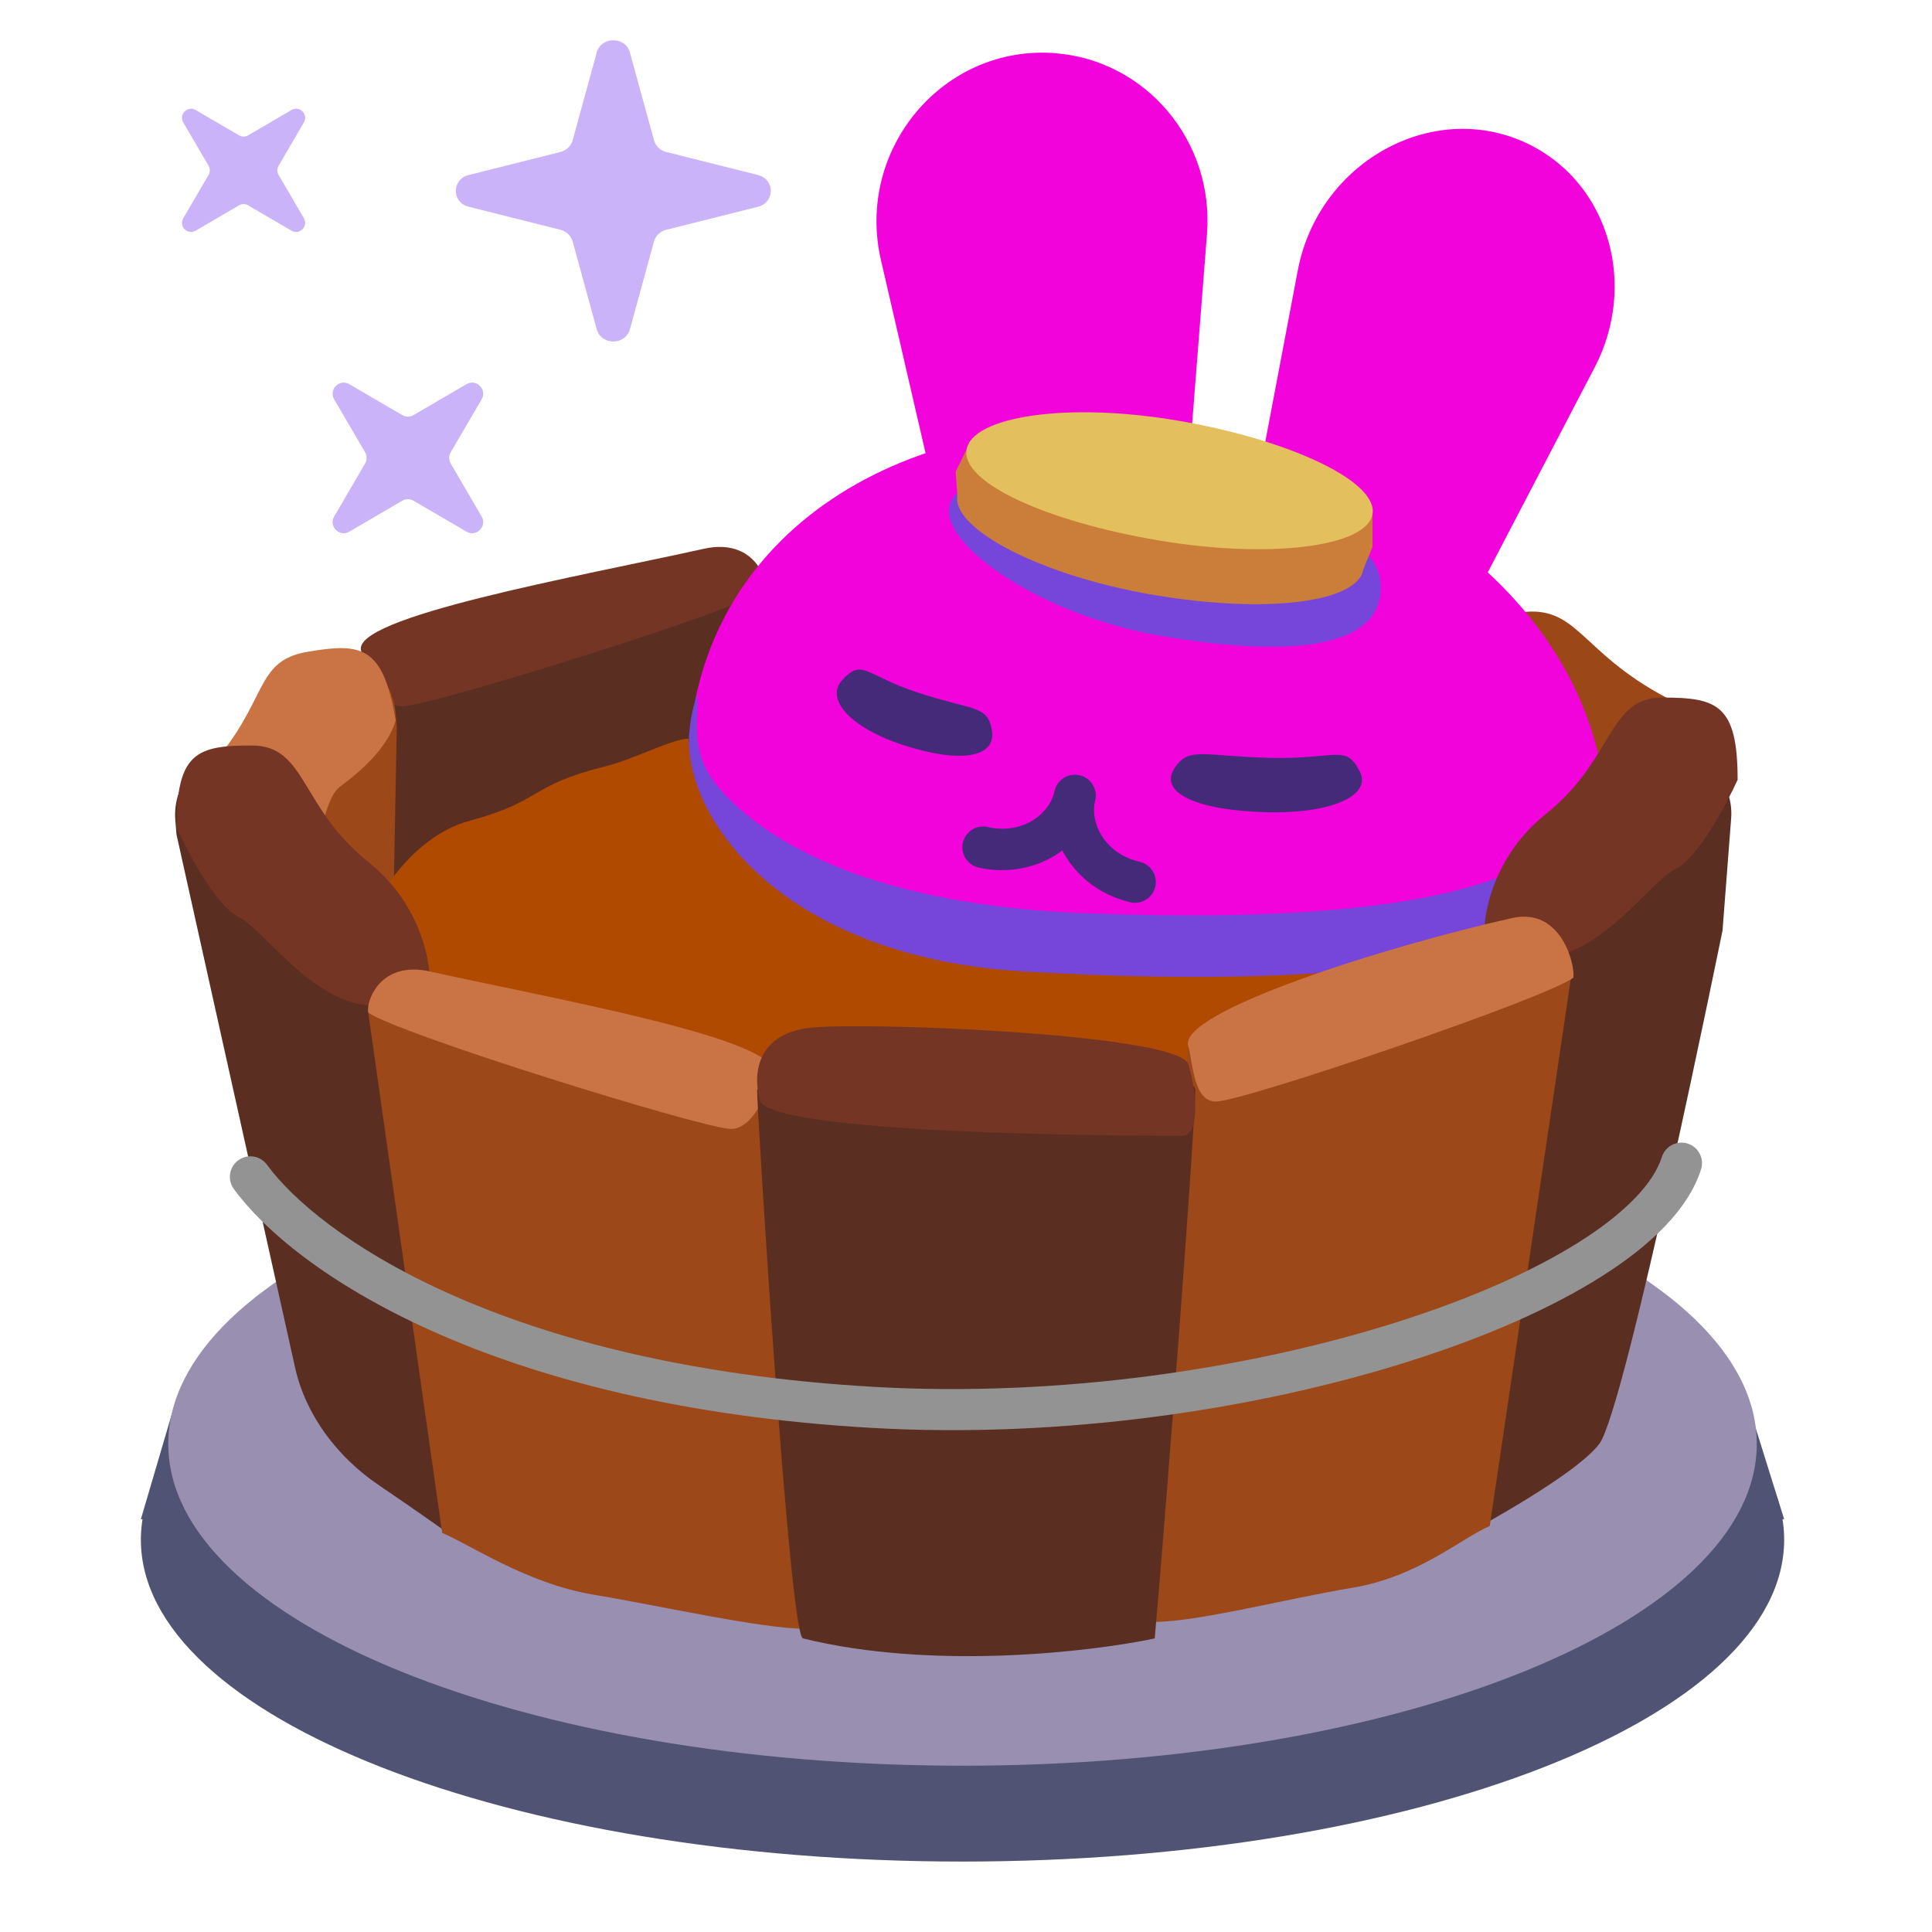
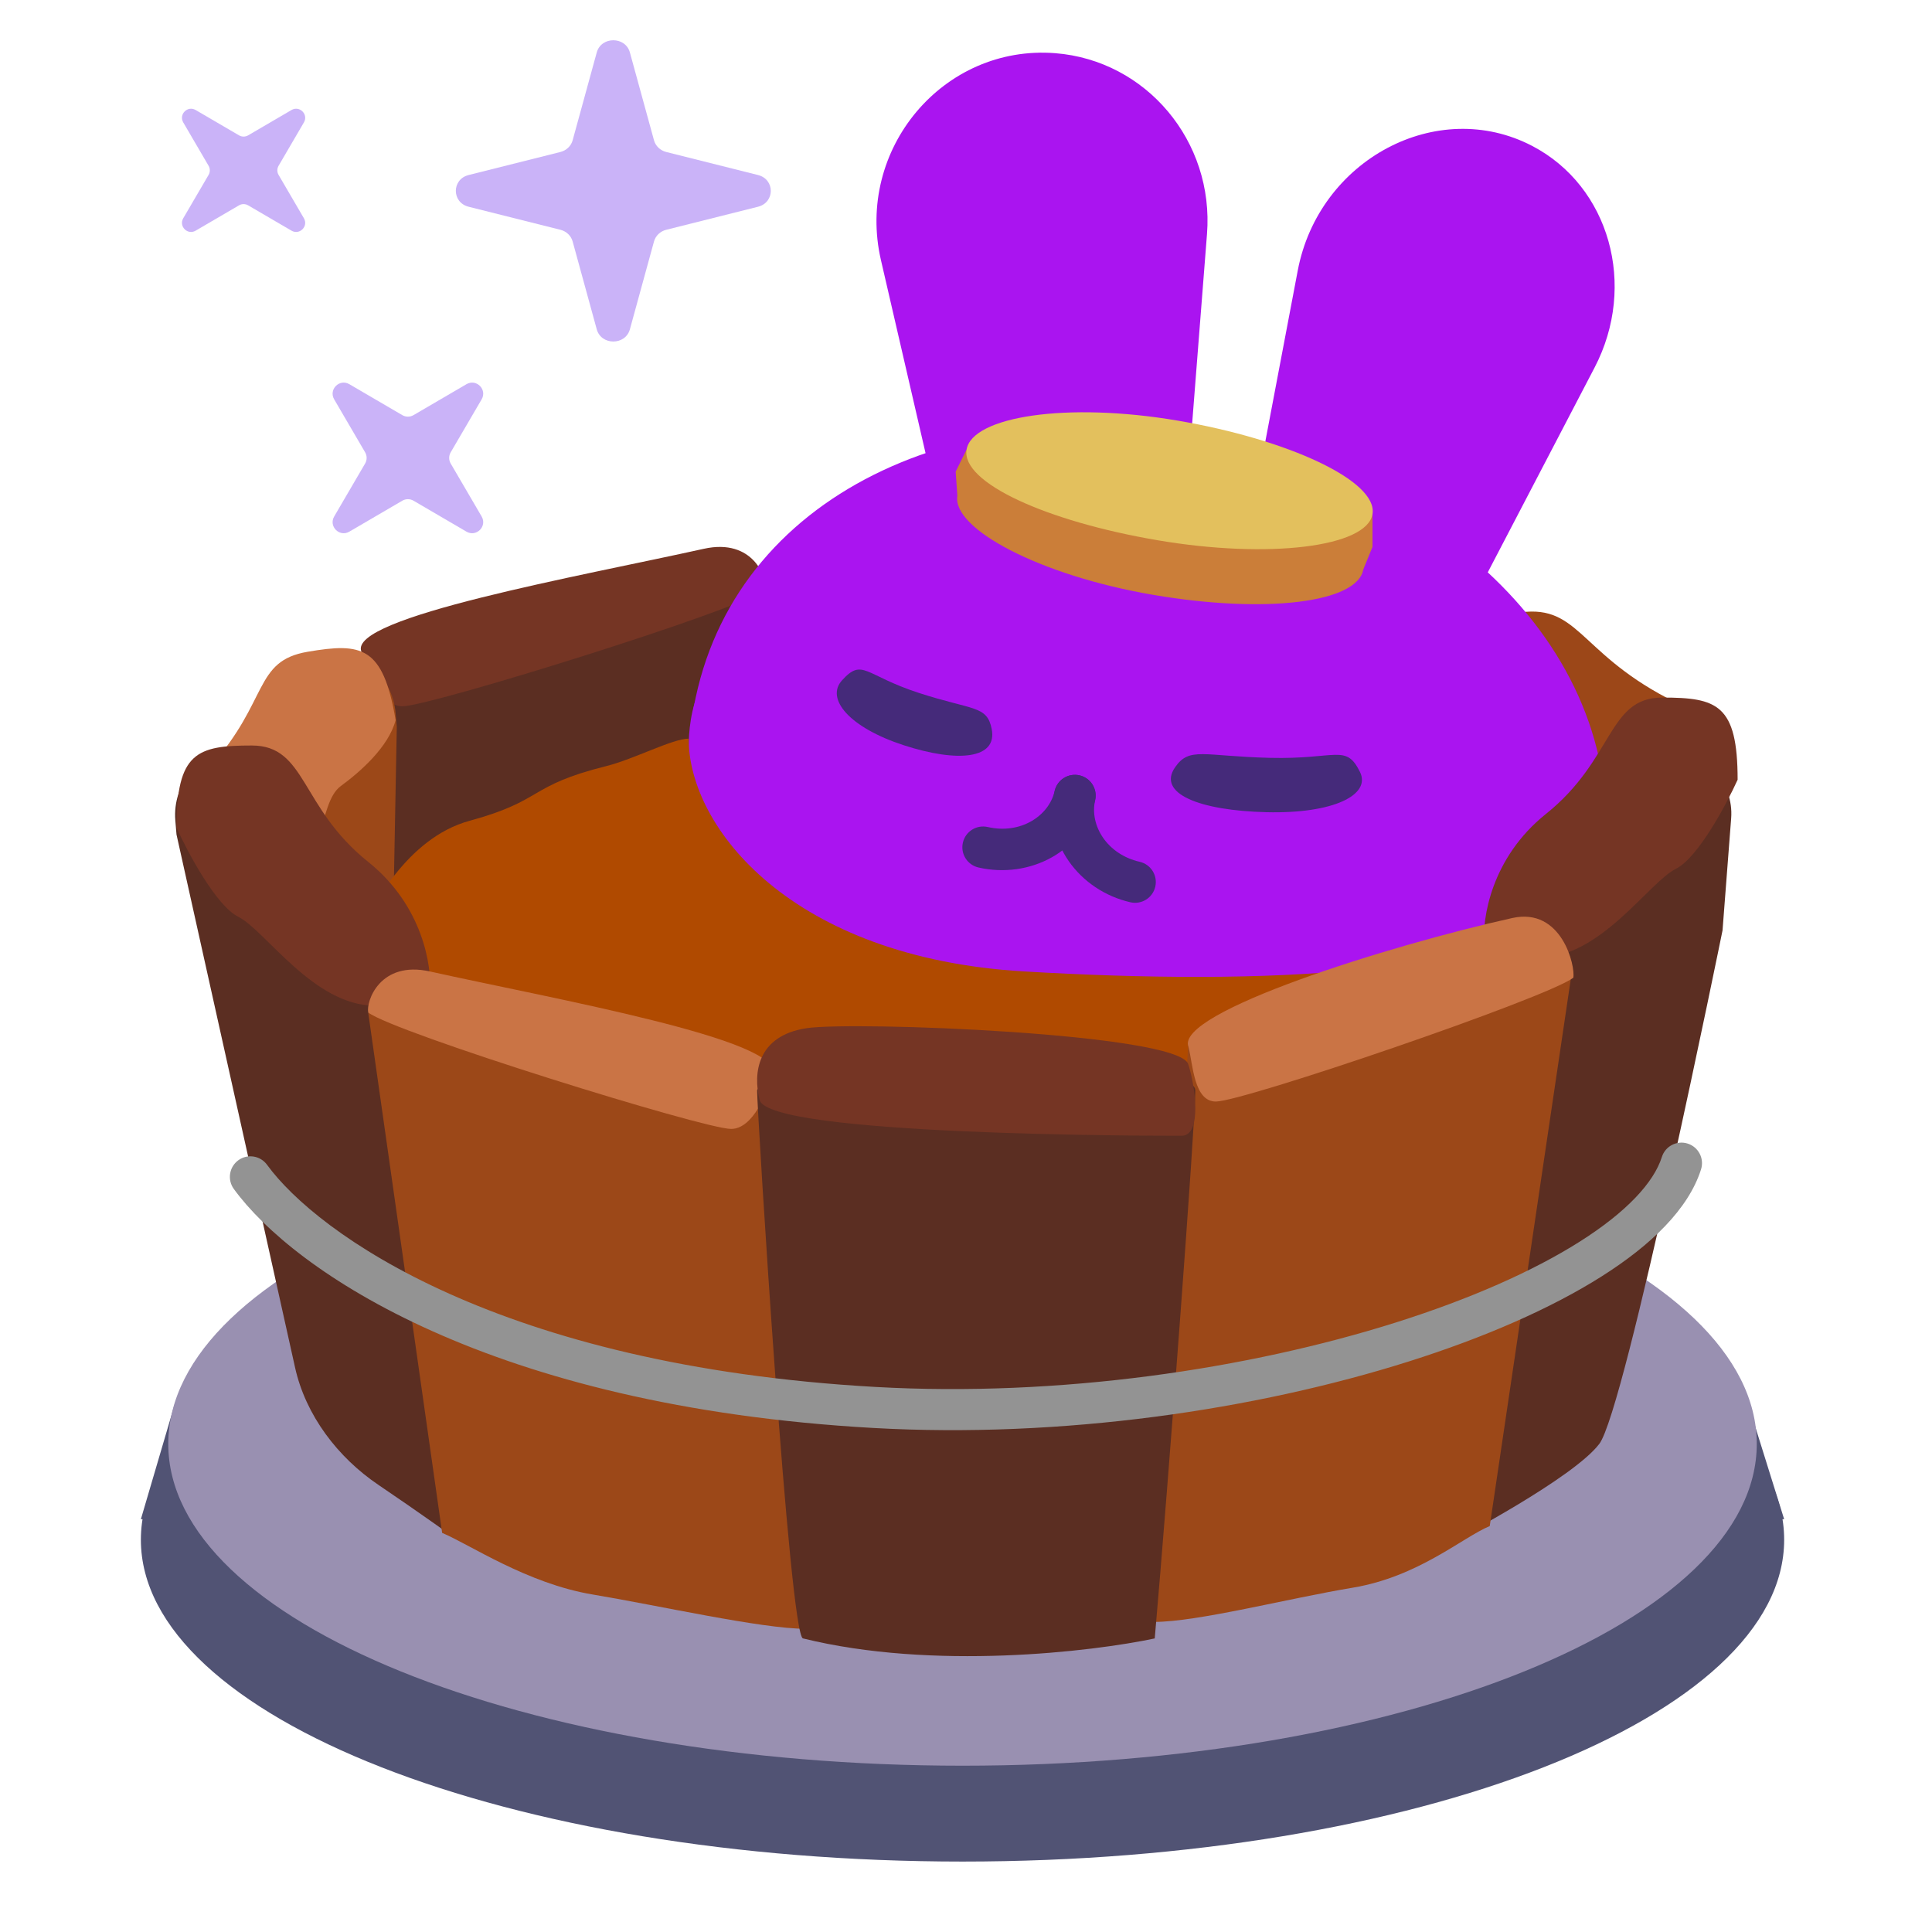
<svg xmlns="http://www.w3.org/2000/svg" width="192" height="192" fill="none" viewBox="0 0 192 192">
  <path fill="#515374" d="M177.308 153.019C177.308 170.681 140.75 185 95.654 185C50.558 185 14 170.681 14 153.019C14 135.356 50.558 121.038 95.654 121.038C140.75 121.038 177.308 135.356 177.308 153.019Z" />
  <path fill="#515374" d="M177.308 150.977L173.906 140.09L17.402 139.41L14 150.977H177.308Z" />
  <path fill="#9990B1" d="M174.586 143.492C174.586 161.155 139.247 175.474 95.654 175.474C52.061 175.474 16.722 161.155 16.722 143.492C16.722 125.83 52.061 111.511 95.654 111.511C139.247 111.511 174.586 125.83 174.586 143.492Z" />
  <path fill="#5B2E22" d="M70.615 109.657L76.059 58.623L35.912 64.747L33.19 115.781C37.5 115.781 47.752 115.509 54.284 114.42C60.817 113.331 67.893 110.791 70.615 109.657Z" />
  <path fill="#753524" d="M107.359 109.47L112.803 58.436L72.656 64.56L69.935 115.594C74.244 115.594 84.496 115.322 91.028 114.233C97.561 113.144 104.638 110.604 107.359 109.47Z" />
  <path fill="#753524" d="M69.935 54.54C74.872 53.443 76.285 57.489 76.058 58.623C73.337 60.664 42.717 70.191 39.995 70.191C37.817 70.191 36.365 66.562 35.912 64.747C34.551 61.345 57.687 57.262 69.935 54.54Z" />
  <path fill="#6D2310" d="M77.18 59.969C72.151 60.506 72.103 64.792 72.68 65.794C75.912 66.859 107.971 66.109 110.55 65.24C112.614 64.545 112.83 60.642 112.681 58.778C112.884 55.119 89.656 58.638 77.18 59.969Z" />
  <path fill="#9C4818" d="M38.193 138.02L39.433 72.239L39.315 70.851C38.997 67.131 35.685 64.399 31.973 64.794C29.469 65.061 27.329 66.716 26.442 69.073L24.561 74.077L22.264 80.466C21.84 81.648 21.623 82.894 21.622 84.149L21.622 89.737C24.603 115.511 31.829 137.368 31.829 137.368C31.829 137.368 35.7 139.594 38.193 138.02Z" />
  <path fill="#9C4818" d="M149.409 137.135L148.169 71.354L148.288 69.966C148.606 66.246 151.917 63.514 155.63 63.909C158.134 64.175 160.274 65.831 161.16 68.188L163.041 73.192L165.338 79.581C165.763 80.763 165.98 82.009 165.98 83.264L165.98 88.852C162.999 114.626 155.773 136.483 155.773 136.483C155.773 136.483 151.903 138.709 149.409 137.135Z" />
  <path fill="#CA7445" d="M33.871 78.115C35.835 76.677 38.619 74.218 39.319 71.568C38.065 64.189 35.938 63.86 30.572 64.772C25.205 65.685 26.738 69.621 20.942 76.128C16.976 80.581 20.01 88.774 26.684 87.639C32.722 86.613 31.416 79.913 33.871 78.115Z" />
  <path fill="#9C4718" d="M152.201 76.625C149.467 75.854 145.424 74.308 143.603 71.732C142.065 63.286 144.279 62.09 150.555 60.946C156.832 59.803 156.7 64.65 165.665 69.362C171.8 72.587 171.7 82.614 163.893 84.037C156.832 85.323 155.619 77.589 152.201 76.625Z" />
-   <path fill="#f303dc" d="M87.548 25.855C84.997 14.815 93.753 4.415 104.864 5.285C113.918 5.995 120.672 14.043 119.95 23.262L117.465 54.97C116.958 61.448 111.389 66.295 105.027 65.797C100.021 65.405 95.846 61.765 94.697 56.792L87.548 25.855Z" />
-   <path fill="#f303dc" d="M128.969 26.887C131.063 15.849 142.844 9.587 152.269 14.503C159.948 18.508 162.723 28.37 158.467 36.529L143.83 64.594C140.839 70.328 134.04 72.695 128.644 69.88C124.398 67.666 122.158 62.791 123.101 57.819L128.969 26.887Z" />
-   <path fill="#f303dc" d="M69.14 69.308C64.686 90.131 81.728 108.71 106.518 114.012C131.308 119.314 154.459 109.332 158.913 88.509C163.367 67.686 146.325 49.107 121.535 43.805C96.745 38.503 73.594 48.484 69.14 69.308Z" />
-   <path fill="#7645D9" d="M68.436 74.767C68.436 73.524 68.436 71.365 69.328 68.963C69.328 72.194 68.521 75.084 71.751 78.654C76.553 83.963 87.094 89.99 108.092 90.768C129.089 91.546 158.936 90.768 158.936 76.128C164.589 97.125 155.739 93.998 143.625 95.613C111.815 99.855 91.04 95.504 80.634 93.988C70.228 92.471 68.436 80.075 68.436 74.767Z" />
+   <path fill="#AA14F0" d="M87.548 25.855C84.997 14.815 93.753 4.415 104.864 5.285C113.918 5.995 120.672 14.043 119.95 23.262L117.465 54.97C116.958 61.448 111.389 66.295 105.027 65.797C100.021 65.405 95.846 61.765 94.697 56.792L87.548 25.855Z" />
+   <path fill="#AA14F0" d="M128.969 26.887C131.063 15.849 142.844 9.587 152.269 14.503C159.948 18.508 162.723 28.37 158.467 36.529L143.83 64.594C140.839 70.328 134.04 72.695 128.644 69.88C124.398 67.666 122.158 62.791 123.101 57.819L128.969 26.887Z" />
+   <path fill="#AA14F0" d="M69.14 69.308C64.686 90.131 81.728 108.71 106.518 114.012C131.308 119.314 154.459 109.332 158.913 88.509C163.367 67.686 146.325 49.107 121.535 43.805C96.745 38.503 73.594 48.484 69.14 69.308Z" />
+   <path fill="#AA14F0" d="M68.436 74.767C68.436 73.524 68.436 71.365 69.328 68.963C69.328 72.194 68.521 75.084 71.751 78.654C76.553 83.963 87.094 89.99 108.092 90.768C129.089 91.546 158.936 90.768 158.936 76.128C164.589 97.125 155.739 93.998 143.625 95.613C111.815 99.855 91.04 95.504 80.634 93.988C70.228 92.471 68.436 80.075 68.436 74.767Z" />
  <path fill="#452A7A" d="M126.205 75.314C132.864 75.478 133.746 73.89 135.147 76.703C136.289 78.996 132.517 80.88 125.859 80.716C119.201 80.553 114.969 78.863 116.779 76.251C118.208 74.189 119.547 75.15 126.205 75.314Z" />
  <path fill="#452A7A" d="M91.306 68.859C85.915 67.106 85.731 65.354 83.682 67.608C82.012 69.447 84.416 72.306 89.807 74.059C95.198 75.812 99.146 75.428 98.554 72.443C98.087 70.087 96.698 70.611 91.306 68.859Z" />
  <path fill="#452A7A" fill-rule="evenodd" d="M107.282 77.054C106.171 76.799 105.065 77.494 104.811 78.604C103.648 83.682 107.244 88.501 112.34 89.667C113.451 89.922 114.557 89.227 114.811 88.117C115.066 87.006 114.371 85.899 113.261 85.645C110.017 84.903 108.26 82.029 108.833 79.525C109.087 78.415 108.393 77.308 107.282 77.054Z" clip-rule="evenodd" />
  <path fill="#452A7A" fill-rule="evenodd" d="M107.282 77.053C106.172 76.799 105.065 77.493 104.811 78.604C104.238 81.108 101.405 82.931 98.162 82.189C97.051 81.934 95.944 82.629 95.69 83.739C95.436 84.85 96.13 85.957 97.241 86.211C102.336 87.377 107.671 84.602 108.833 79.525C109.087 78.414 108.393 77.308 107.282 77.053Z" clip-rule="evenodd" />
-   <path fill="#7645D9" d="M137.165 57.657C137.972 64.925 127.235 65.219 115.387 63.199C103.539 61.18 93.672 54.273 94.327 50.427C94.983 46.581 105.212 45.613 117.06 47.633C128.908 49.653 136.716 53.619 137.165 57.657Z" />
+   <path fill="#AA14F0" d="M137.165 57.657C137.972 64.925 127.235 65.219 115.387 63.199C103.539 61.18 93.672 54.273 94.327 50.427C94.983 46.581 105.212 45.613 117.06 47.633C128.908 49.653 136.716 53.619 137.165 57.657Z" />
  <path fill="#CB7E39" d="M135.481 56.593C134.921 59.875 125.872 61.036 114.612 59.117C103.352 57.198 94.582 52.541 95.141 49.259C95.701 45.977 105.378 45.314 116.638 47.233C127.897 49.153 136.04 53.312 135.481 56.593Z" />
  <path fill="#CB7E39" d="M136.397 51.093L96.058 44.675L94.973 46.868L95.141 49.259L135.48 56.593L136.397 54.353V51.093Z" />
  <path fill="#E3C05D" d="M136.397 51.093C135.838 54.374 126.055 55.567 115.014 53.685C103.973 51.803 95.499 47.957 96.058 44.675C96.617 41.394 105.998 39.919 117.04 41.801C128.081 43.683 136.956 47.811 136.397 51.093Z" />
  <path fill="#B04A00" d="M46.662 81.571C40.338 83.296 36.908 90.417 35.774 92.459C52.786 110.15 82.725 114.233 124.233 114.914C165.741 115.594 169.686 89.056 154.035 88.376C151.313 97.222 124.914 97.902 101.778 96.541C78.643 95.18 68.436 82.252 68.436 73.406C66.848 73.406 62.992 75.447 60.271 76.128C52.349 78.108 54.147 79.53 46.662 81.571Z" />
  <path fill="#000" d="M76.059 111.511L79.461 158.462L57.686 155.741L45.438 152.338L36.592 100.624L76.059 111.511Z" />
  <path fill="#5B2E22" d="M29.325 135.912L17.54 82.932L17.424 81.544C17.114 77.824 19.921 74.576 23.647 74.343C26.16 74.186 28.547 75.459 29.816 77.635L32.51 82.252L39.451 89.727C40.7 91.073 41.589 92.713 42.035 94.494L42.717 97.222C44.098 123.131 45.438 153.019 45.438 153.019C45.438 153.019 41.467 150.171 37.613 147.57C33.577 144.845 30.382 140.665 29.325 135.912Z" />
  <path fill="#5B2E22" d="M158.936 143.492C161.52 140.09 171.184 92.459 171.184 92.459L172.041 81.32C172.313 77.785 169.518 74.767 165.972 74.767C163.807 74.767 161.805 75.917 160.714 77.787L157.713 82.932L151.467 88.609C149.692 90.223 148.499 92.378 148.075 94.739L147.506 97.902C146.124 123.811 144.647 153.019 144.647 153.019C144.647 153.019 156.352 146.895 158.936 143.492Z" />
  <path fill="#753524" d="M23.664 91.098C21.486 90.009 18.674 84.747 17.54 82.252C17.54 74.767 19.581 74.087 25.025 74.087C30.468 74.087 29.788 80.21 36.592 85.654C42.036 90.009 42.943 96.088 42.717 98.583C42.943 99.036 42.172 99.944 37.273 99.944C31.149 99.944 26.386 92.459 23.664 91.098Z" />
  <path fill="#753524" d="M166.559 86.335C168.736 85.246 171.549 79.984 172.683 77.489C172.683 70.004 170.641 69.323 165.198 69.323C159.754 69.323 160.435 75.447 153.63 80.891C148.186 85.246 147.279 91.325 147.506 93.82C147.279 94.273 148.05 95.18 152.95 95.18C159.074 95.18 163.837 87.695 166.559 86.335Z" />
  <path fill="#9C4818" d="M43.94 152.338L36.592 100.624L76.739 106.748L80.004 161.865C75.694 161.865 65.442 159.551 58.91 158.462C52.377 157.374 46.661 153.472 43.94 152.338Z" />
  <path fill="#9C4818" d="M148.049 151.658L156.214 96.541L118.109 103.346L114.707 161.184C119.016 161.184 127.907 158.871 134.44 157.782C140.972 156.693 145.327 152.792 148.049 151.658Z" />
  <path fill="#CA7445" d="M42.717 96.541C37.779 95.444 36.366 99.49 36.593 100.624C39.315 102.665 69.935 112.192 72.656 112.192C74.834 112.192 76.286 108.563 76.739 106.748C78.1 103.346 54.965 99.263 42.717 96.541Z" />
  <path fill="#CA7445" d="M150.286 91.233C155.223 90.136 156.579 96.036 156.352 97.17C153.63 99.211 123.552 109.47 120.831 109.47C118.653 109.47 118.563 105.841 118.109 104.026C116.748 100.624 138.038 93.955 150.286 91.233Z" />
  <path fill="#5B2E22" d="M79.809 162.826C92.713 166.014 108.484 164.155 114.757 162.826C116.101 147.552 118.789 111.556 118.789 108.368C118.789 104.384 75.24 106.376 75.24 108.368C75.24 110.361 78.465 162.826 79.809 162.826Z" />
  <path fill="#753524" d="M80.144 102.182C75.247 102.931 74.82 106.653 75.486 109.309C76.379 112.872 114.742 112.872 117.415 112.872H117.416C119.546 112.872 118.724 107.688 118.081 105.745C117.073 102.699 84.803 101.469 80.144 102.182Z" />
  <path fill="#939393" fill-rule="evenodd" d="M167.716 113.647C168.791 113.987 169.388 115.134 169.048 116.209C167.803 120.152 164.072 123.747 159.149 126.86C154.141 130.027 147.543 132.918 139.978 135.309C124.845 140.094 105.565 142.967 86.772 141.909C48.731 139.768 29.167 126.31 23.236 118.156C22.573 117.244 22.775 115.967 23.686 115.304C24.598 114.641 25.875 114.842 26.538 115.754C31.495 122.569 49.677 135.732 87.001 137.833C105.274 138.861 124.059 136.06 138.747 131.417C146.093 129.094 152.343 126.333 156.967 123.409C161.675 120.433 164.359 117.5 165.155 114.979C165.494 113.904 166.641 113.308 167.716 113.647Z" clip-rule="evenodd" />
  <path fill="#CAB3F8" d="M46.358 38.18C47.337 37.608 48.437 38.708 47.865 39.687L44.789 44.952C44.589 45.295 44.589 45.72 44.789 46.063L47.865 51.328C48.437 52.307 47.337 53.407 46.358 52.835L41.093 49.759C40.75 49.559 40.325 49.559 39.982 49.759L34.717 52.835C33.738 53.407 32.638 52.307 33.21 51.328L36.286 46.063C36.486 45.72 36.486 45.295 36.286 44.952L33.21 39.687C32.638 38.708 33.738 37.608 34.717 38.18L39.982 41.256C40.325 41.456 40.75 41.456 41.093 41.256L46.358 38.18Z" />
  <path fill="#CAB3F8" d="M28.969 10.933C29.77 10.465 30.67 11.366 30.202 12.166L27.686 16.474C27.521 16.755 27.521 17.102 27.686 17.383L30.202 21.691C30.67 22.492 29.77 23.392 28.969 22.924L24.661 20.407C24.381 20.243 24.033 20.243 23.752 20.407L19.444 22.924C18.644 23.392 17.744 22.492 18.211 21.691L20.728 17.383C20.892 17.102 20.892 16.755 20.728 16.474L18.211 12.166C17.744 11.366 18.644 10.465 19.444 10.933L23.752 13.45C24.033 13.614 24.381 13.614 24.661 13.45L28.969 10.933Z" />
  <path fill="#CAB3F8" d="M59.303 5.216C59.748 3.595 62.154 3.595 62.599 5.216L64.993 13.941C65.149 14.51 65.614 14.954 66.208 15.104L75.33 17.394C77.025 17.819 77.025 20.121 75.33 20.546L66.208 22.836C65.614 22.985 65.149 23.43 64.993 23.999L62.599 32.724C62.154 34.345 59.748 34.345 59.303 32.724L56.909 23.999C56.753 23.43 56.288 22.985 55.694 22.836L46.572 20.546C44.877 20.121 44.877 17.819 46.572 17.394L55.694 15.104C56.288 14.954 56.753 14.51 56.909 13.941L59.303 5.216Z" />
</svg>
